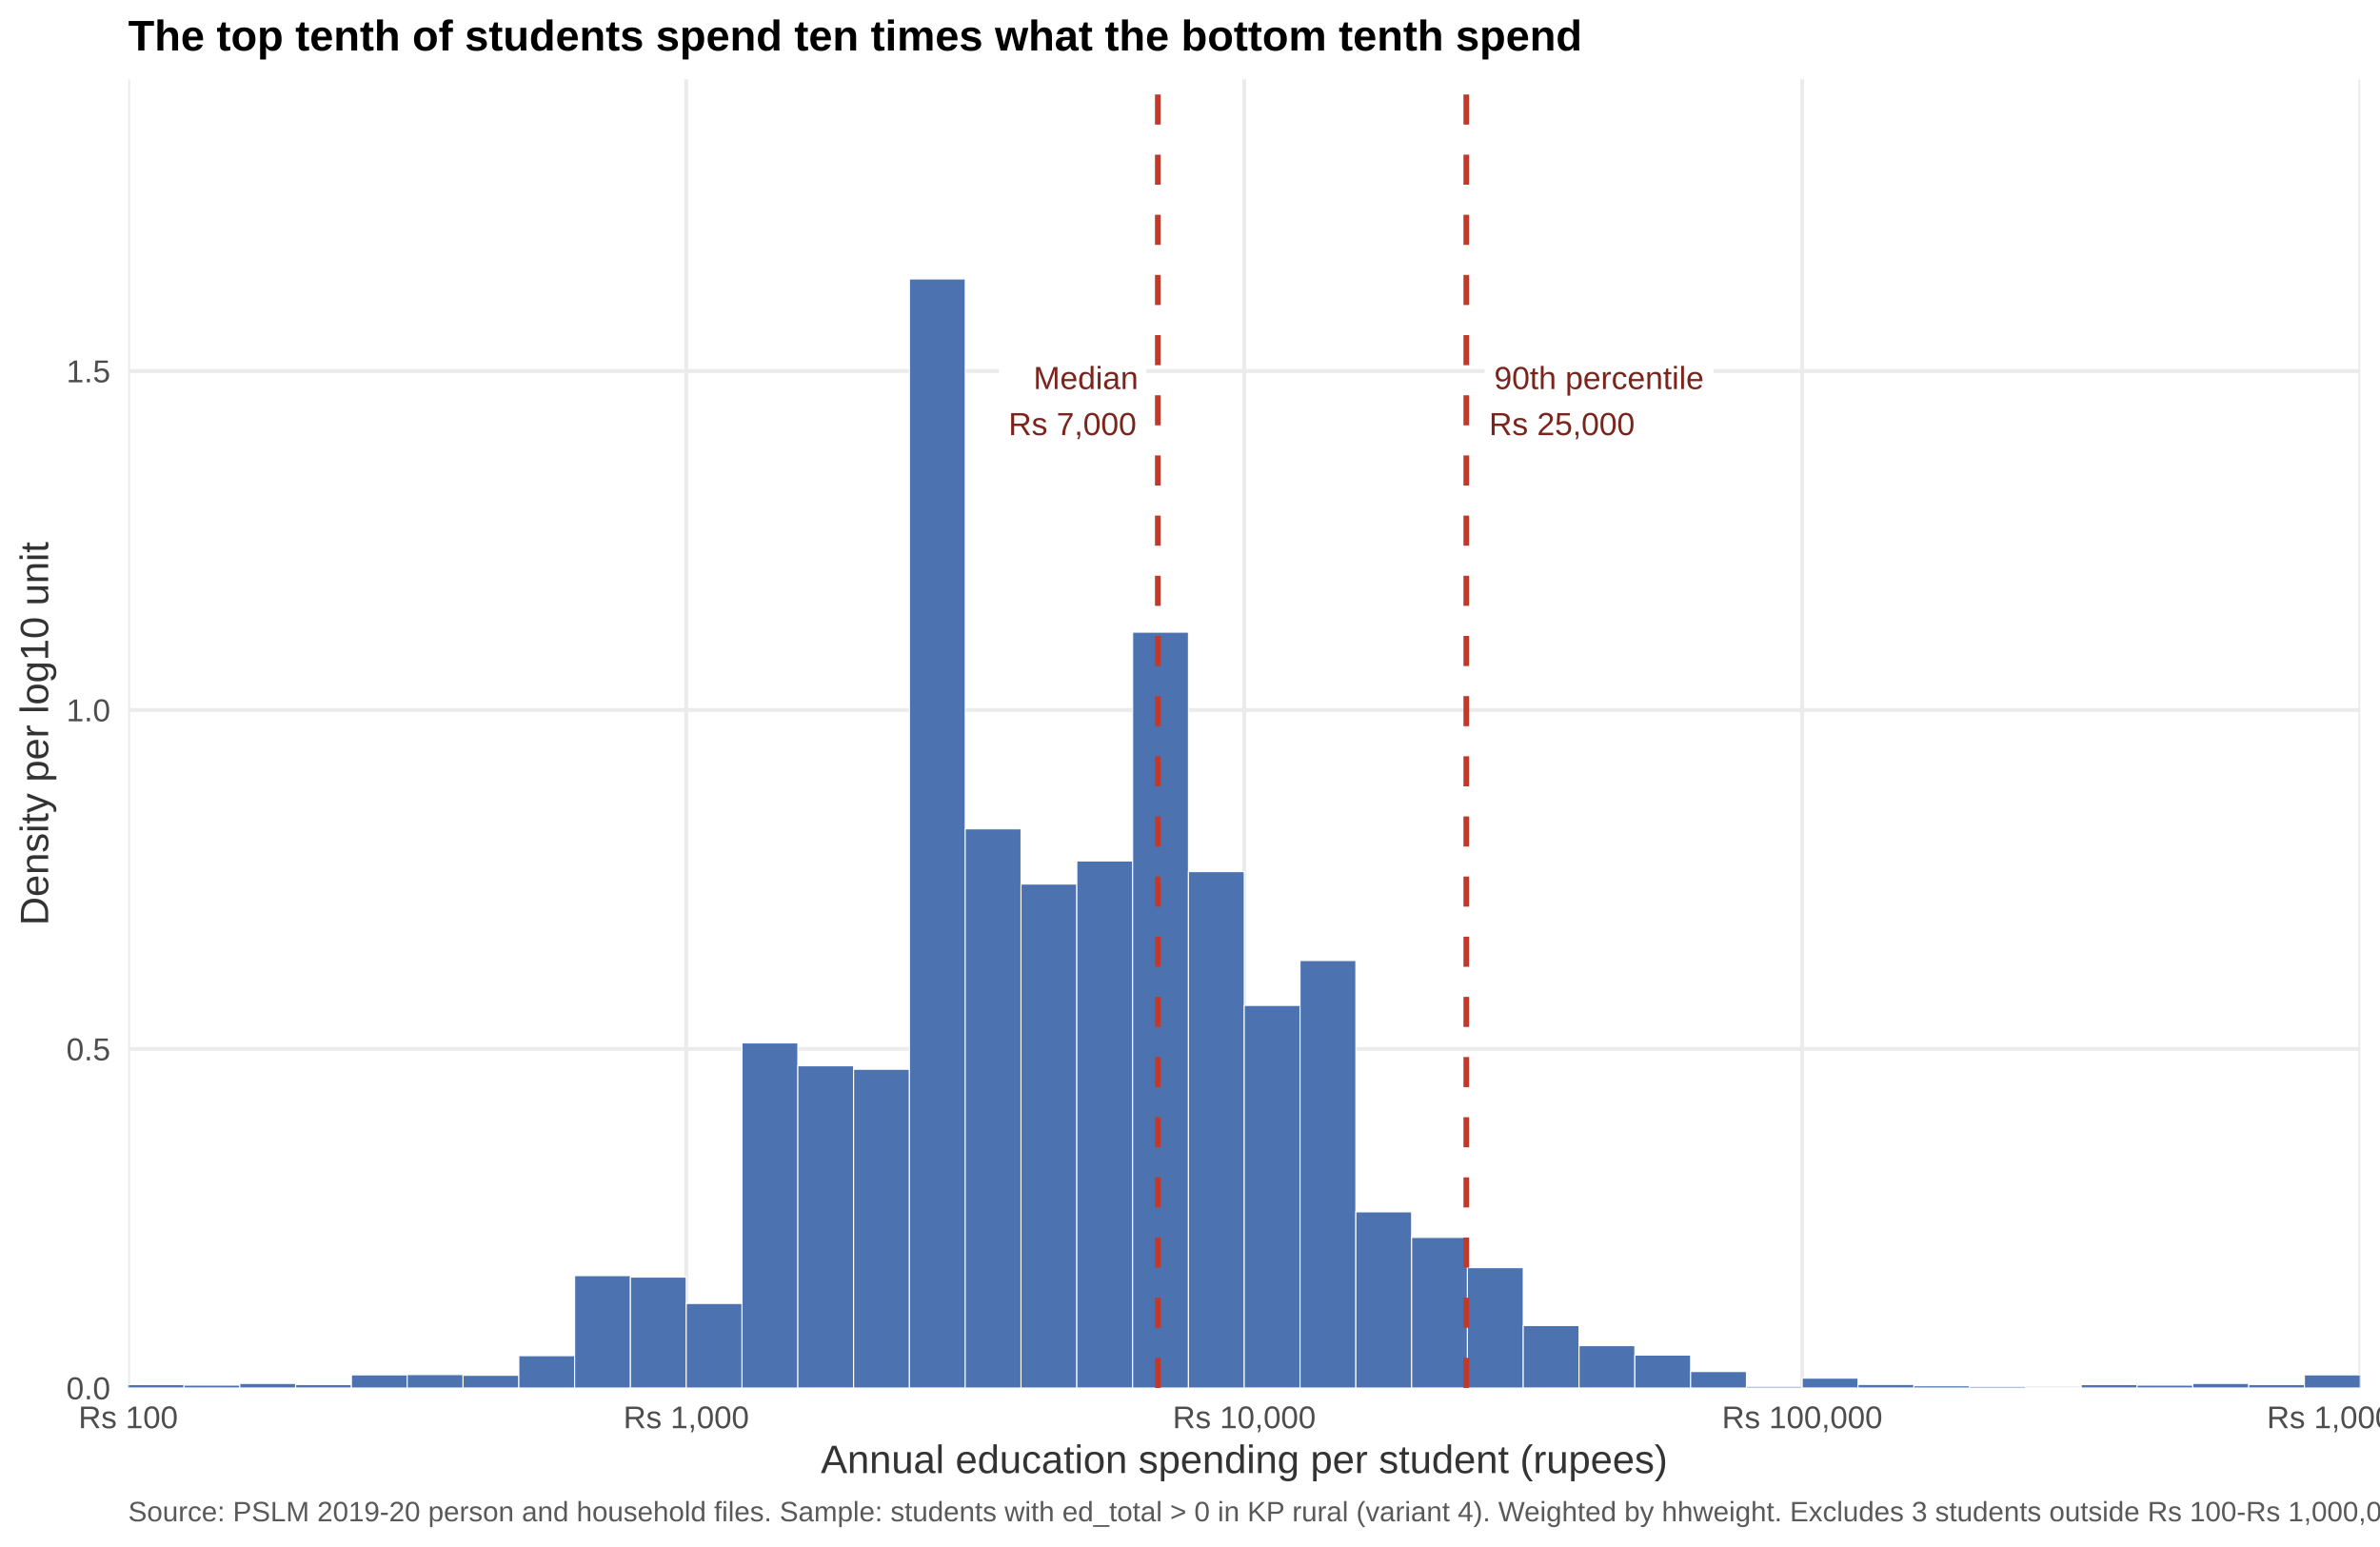
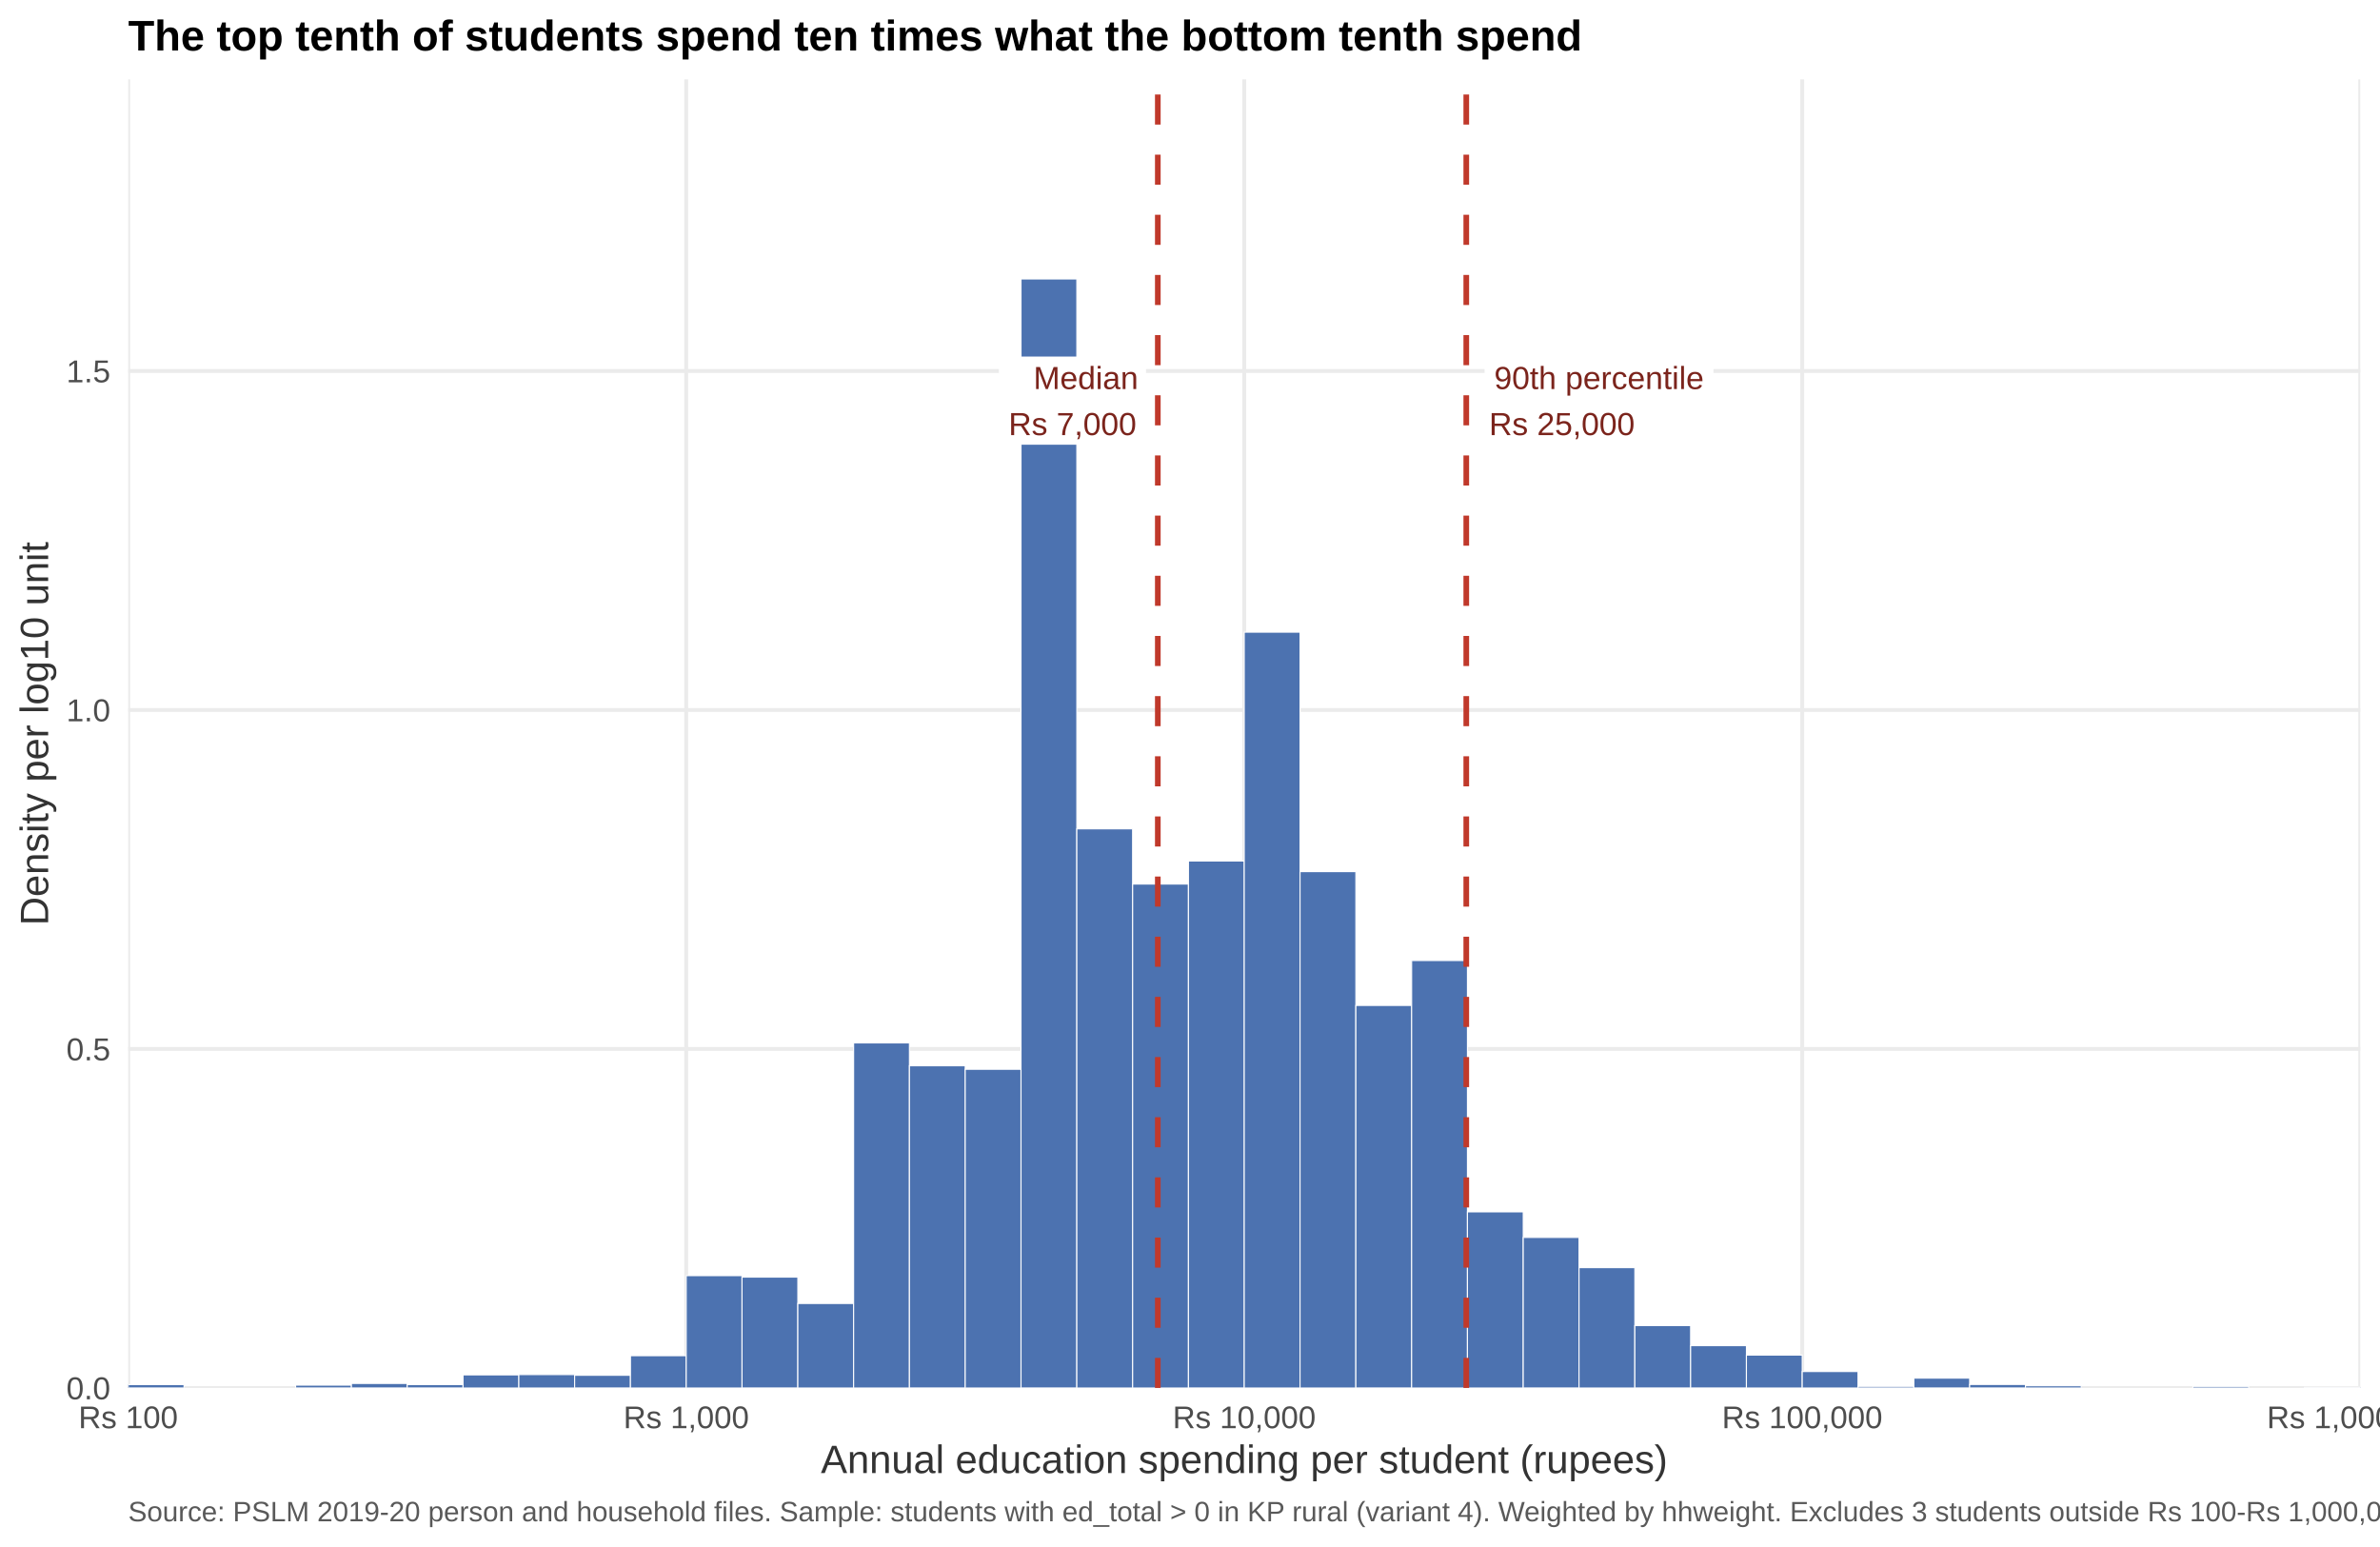
<svg xmlns="http://www.w3.org/2000/svg" width="720.00pt" height="468.00pt" viewBox="0 0 720.00 468.00">
  <g class="svglite">
    <defs>
      <style type="text/css">
    .svglite line, .svglite polyline, .svglite polygon, .svglite path, .svglite rect, .svglite circle {
      fill: none;
      stroke: #000000;
      stroke-linecap: round;
      stroke-linejoin: round;
      stroke-miterlimit: 10.00;
    }
    .svglite text {
      white-space: pre;
    }
    .svglite g.glyphgroup path {
      fill: inherit;
      stroke: none;
    }
  </style>
    </defs>
    <rect width="100%" height="100%" style="stroke: none; fill: #FFFFFF;" />
    <defs>
      <clipPath id="cpMC4wMHw3MjAuMDB8MC4wMHw0NjguMDA=">
        <rect x="0.00" y="0.00" width="720.00" height="468.00" />
      </clipPath>
    </defs>
    <g clip-path="url(#cpMC4wMHw3MjAuMDB8MC4wMHw0NjguMDA=)">
      <rect x="-0" y="-0" width="720.00" height="468.00" style="stroke-width: 1.16; stroke: none; fill: #FFFFFF;" />
    </g>
    <defs>
      <clipPath id="cpMzguNzl8NzE0LjAyfDI0LjAwfDQxOS44OA==">
        <rect x="38.79" y="24.00" width="675.23" height="395.88" />
      </clipPath>
    </defs>
    <g clip-path="url(#cpMzguNzl8NzE0LjAyfDI0LjAwfDQxOS44OA==)">
      <polyline points="38.79,419.88 714.02,419.88 " style="stroke-width: 1.16; stroke: #EBEBEB; stroke-linecap: butt;" />
      <polyline points="38.79,317.33 714.02,317.33 " style="stroke-width: 1.16; stroke: #EBEBEB; stroke-linecap: butt;" />
      <polyline points="38.79,214.78 714.02,214.78 " style="stroke-width: 1.16; stroke: #EBEBEB; stroke-linecap: butt;" />
      <polyline points="38.79,112.23 714.02,112.23 " style="stroke-width: 1.16; stroke: #EBEBEB; stroke-linecap: butt;" />
      <polyline points="38.79,419.88 38.79,24.00 " style="stroke-width: 1.16; stroke: #EBEBEB; stroke-linecap: butt;" />
      <polyline points="207.60,419.88 207.60,24.00 " style="stroke-width: 1.16; stroke: #EBEBEB; stroke-linecap: butt;" />
      <polyline points="376.41,419.88 376.41,24.00 " style="stroke-width: 1.16; stroke: #EBEBEB; stroke-linecap: butt;" />
      <polyline points="545.21,419.88 545.21,24.00 " style="stroke-width: 1.16; stroke: #EBEBEB; stroke-linecap: butt;" />
      <polyline points="714.02,419.88 714.02,24.00 " style="stroke-width: 1.16; stroke: #EBEBEB; stroke-linecap: butt;" />
      <rect x="38.79" y="418.88" width="16.88" height="1.00" style="stroke-width: 0.32; stroke: #FFFFFF; stroke-linecap: butt; stroke-linejoin: miter; fill: #4C72B0;" />
-       <rect x="55.67" y="419.04" width="16.88" height="0.84" style="stroke-width: 0.32; stroke: #FFFFFF; stroke-linecap: butt; stroke-linejoin: miter; fill: #4C72B0;" />
-       <rect x="72.55" y="418.52" width="16.88" height="1.36" style="stroke-width: 0.32; stroke: #FFFFFF; stroke-linecap: butt; stroke-linejoin: miter; fill: #4C72B0;" />
-       <rect x="89.43" y="418.86" width="16.88" height="1.02" style="stroke-width: 0.32; stroke: #FFFFFF; stroke-linecap: butt; stroke-linejoin: miter; fill: #4C72B0;" />
-       <rect x="106.31" y="415.92" width="16.88" height="3.97" style="stroke-width: 0.32; stroke: #FFFFFF; stroke-linecap: butt; stroke-linejoin: miter; fill: #4C72B0;" />
-       <rect x="123.20" y="415.84" width="16.88" height="4.05" style="stroke-width: 0.32; stroke: #FFFFFF; stroke-linecap: butt; stroke-linejoin: miter; fill: #4C72B0;" />
-       <rect x="140.08" y="416.06" width="16.88" height="3.82" style="stroke-width: 0.32; stroke: #FFFFFF; stroke-linecap: butt; stroke-linejoin: miter; fill: #4C72B0;" />
-       <rect x="156.96" y="410.13" width="16.88" height="9.76" style="stroke-width: 0.32; stroke: #FFFFFF; stroke-linecap: butt; stroke-linejoin: miter; fill: #4C72B0;" />
-       <rect x="173.84" y="385.92" width="16.88" height="33.97" style="stroke-width: 0.32; stroke: #FFFFFF; stroke-linecap: butt; stroke-linejoin: miter; fill: #4C72B0;" />
-       <rect x="190.72" y="386.36" width="16.88" height="33.52" style="stroke-width: 0.32; stroke: #FFFFFF; stroke-linecap: butt; stroke-linejoin: miter; fill: #4C72B0;" />
-       <rect x="207.60" y="394.32" width="16.88" height="25.57" style="stroke-width: 0.32; stroke: #FFFFFF; stroke-linecap: butt; stroke-linejoin: miter; fill: #4C72B0;" />
-       <rect x="224.48" y="315.50" width="16.88" height="104.39" style="stroke-width: 0.32; stroke: #FFFFFF; stroke-linecap: butt; stroke-linejoin: miter; fill: #4C72B0;" />
-       <rect x="241.36" y="322.41" width="16.88" height="97.47" style="stroke-width: 0.32; stroke: #FFFFFF; stroke-linecap: butt; stroke-linejoin: miter; fill: #4C72B0;" />
-       <rect x="258.24" y="323.48" width="16.88" height="96.41" style="stroke-width: 0.32; stroke: #FFFFFF; stroke-linecap: butt; stroke-linejoin: miter; fill: #4C72B0;" />
-       <rect x="275.12" y="84.39" width="16.88" height="335.49" style="stroke-width: 0.32; stroke: #FFFFFF; stroke-linecap: butt; stroke-linejoin: miter; fill: #4C72B0;" />
-       <rect x="292.00" y="250.75" width="16.88" height="169.14" style="stroke-width: 0.32; stroke: #FFFFFF; stroke-linecap: butt; stroke-linejoin: miter; fill: #4C72B0;" />
-       <rect x="308.88" y="267.45" width="16.88" height="152.44" style="stroke-width: 0.32; stroke: #FFFFFF; stroke-linecap: butt; stroke-linejoin: miter; fill: #4C72B0;" />
-       <rect x="325.76" y="260.48" width="16.88" height="159.40" style="stroke-width: 0.32; stroke: #FFFFFF; stroke-linecap: butt; stroke-linejoin: miter; fill: #4C72B0;" />
-       <rect x="342.65" y="191.25" width="16.88" height="228.64" style="stroke-width: 0.32; stroke: #FFFFFF; stroke-linecap: butt; stroke-linejoin: miter; fill: #4C72B0;" />
-       <rect x="359.53" y="263.68" width="16.88" height="156.21" style="stroke-width: 0.32; stroke: #FFFFFF; stroke-linecap: butt; stroke-linejoin: miter; fill: #4C72B0;" />
-       <rect x="376.41" y="304.17" width="16.88" height="115.71" style="stroke-width: 0.32; stroke: #FFFFFF; stroke-linecap: butt; stroke-linejoin: miter; fill: #4C72B0;" />
-       <rect x="393.29" y="290.58" width="16.88" height="129.31" style="stroke-width: 0.32; stroke: #FFFFFF; stroke-linecap: butt; stroke-linejoin: miter; fill: #4C72B0;" />
-       <rect x="410.17" y="366.62" width="16.88" height="53.27" style="stroke-width: 0.32; stroke: #FFFFFF; stroke-linecap: butt; stroke-linejoin: miter; fill: #4C72B0;" />
-       <rect x="427.05" y="374.35" width="16.88" height="45.53" style="stroke-width: 0.32; stroke: #FFFFFF; stroke-linecap: butt; stroke-linejoin: miter; fill: #4C72B0;" />
-       <rect x="443.93" y="383.50" width="16.88" height="36.39" style="stroke-width: 0.32; stroke: #FFFFFF; stroke-linecap: butt; stroke-linejoin: miter; fill: #4C72B0;" />
-       <rect x="460.81" y="401.01" width="16.88" height="18.87" style="stroke-width: 0.32; stroke: #FFFFFF; stroke-linecap: butt; stroke-linejoin: miter; fill: #4C72B0;" />
-       <rect x="477.69" y="407.10" width="16.88" height="12.78" style="stroke-width: 0.32; stroke: #FFFFFF; stroke-linecap: butt; stroke-linejoin: miter; fill: #4C72B0;" />
-       <rect x="494.57" y="409.96" width="16.88" height="9.93" style="stroke-width: 0.32; stroke: #FFFFFF; stroke-linecap: butt; stroke-linejoin: miter; fill: #4C72B0;" />
-       <rect x="511.45" y="414.92" width="16.88" height="4.97" style="stroke-width: 0.32; stroke: #FFFFFF; stroke-linecap: butt; stroke-linejoin: miter; fill: #4C72B0;" />
-       <rect x="528.33" y="419.40" width="16.88" height="0.48" style="stroke-width: 0.32; stroke: #FFFFFF; stroke-linecap: butt; stroke-linejoin: miter; fill: #4C72B0;" />
-       <rect x="545.21" y="416.93" width="16.88" height="2.95" style="stroke-width: 0.32; stroke: #FFFFFF; stroke-linecap: butt; stroke-linejoin: miter; fill: #4C72B0;" />
-       <rect x="562.10" y="418.82" width="16.88" height="1.06" style="stroke-width: 0.32; stroke: #FFFFFF; stroke-linecap: butt; stroke-linejoin: miter; fill: #4C72B0;" />
-       <rect x="578.98" y="419.23" width="16.88" height="0.66" style="stroke-width: 0.32; stroke: #FFFFFF; stroke-linecap: butt; stroke-linejoin: miter; fill: #4C72B0;" />
-       <rect x="595.86" y="419.41" width="16.88" height="0.48" style="stroke-width: 0.32; stroke: #FFFFFF; stroke-linecap: butt; stroke-linejoin: miter; fill: #4C72B0;" />
-       <rect x="612.74" y="419.69" width="16.88" height="0.19" style="stroke-width: 0.32; stroke: #FFFFFF; stroke-linecap: butt; stroke-linejoin: miter; fill: #4C72B0;" />
-       <rect x="629.62" y="418.88" width="16.88" height="1.00" style="stroke-width: 0.32; stroke: #FFFFFF; stroke-linecap: butt; stroke-linejoin: miter; fill: #4C72B0;" />
-       <rect x="646.50" y="419.04" width="16.88" height="0.84" style="stroke-width: 0.32; stroke: #FFFFFF; stroke-linecap: butt; stroke-linejoin: miter; fill: #4C72B0;" />
-       <rect x="663.38" y="418.52" width="16.88" height="1.36" style="stroke-width: 0.32; stroke: #FFFFFF; stroke-linecap: butt; stroke-linejoin: miter; fill: #4C72B0;" />
-       <rect x="680.26" y="418.86" width="16.88" height="1.02" style="stroke-width: 0.32; stroke: #FFFFFF; stroke-linecap: butt; stroke-linejoin: miter; fill: #4C72B0;" />
-       <rect x="697.14" y="415.92" width="16.88" height="3.97" style="stroke-width: 0.32; stroke: #FFFFFF; stroke-linecap: butt; stroke-linejoin: miter; fill: #4C72B0;" />
+       <rect x="55.67" y="419.88" width="16.88" height="0.00" style="stroke-width: 0.32; stroke: #FFFFFF; stroke-linecap: butt; stroke-linejoin: miter; fill: #4C72B0;" />
+       <rect x="72.55" y="419.88" width="16.88" height="0.00" style="stroke-width: 0.32; stroke: #FFFFFF; stroke-linecap: butt; stroke-linejoin: miter; fill: #4C72B0;" />
+       <rect x="89.43" y="419.04" width="16.88" height="0.84" style="stroke-width: 0.32; stroke: #FFFFFF; stroke-linecap: butt; stroke-linejoin: miter; fill: #4C72B0;" />
+       <rect x="106.31" y="418.52" width="16.88" height="1.36" style="stroke-width: 0.32; stroke: #FFFFFF; stroke-linecap: butt; stroke-linejoin: miter; fill: #4C72B0;" />
+       <rect x="123.20" y="418.86" width="16.88" height="1.02" style="stroke-width: 0.32; stroke: #FFFFFF; stroke-linecap: butt; stroke-linejoin: miter; fill: #4C72B0;" />
+       <rect x="140.08" y="415.92" width="16.88" height="3.97" style="stroke-width: 0.32; stroke: #FFFFFF; stroke-linecap: butt; stroke-linejoin: miter; fill: #4C72B0;" />
+       <rect x="156.96" y="415.84" width="16.88" height="4.05" style="stroke-width: 0.32; stroke: #FFFFFF; stroke-linecap: butt; stroke-linejoin: miter; fill: #4C72B0;" />
+       <rect x="173.84" y="416.06" width="16.88" height="3.82" style="stroke-width: 0.32; stroke: #FFFFFF; stroke-linecap: butt; stroke-linejoin: miter; fill: #4C72B0;" />
+       <rect x="190.72" y="410.13" width="16.88" height="9.76" style="stroke-width: 0.32; stroke: #FFFFFF; stroke-linecap: butt; stroke-linejoin: miter; fill: #4C72B0;" />
+       <rect x="207.60" y="385.92" width="16.88" height="33.97" style="stroke-width: 0.32; stroke: #FFFFFF; stroke-linecap: butt; stroke-linejoin: miter; fill: #4C72B0;" />
+       <rect x="224.48" y="386.36" width="16.88" height="33.52" style="stroke-width: 0.32; stroke: #FFFFFF; stroke-linecap: butt; stroke-linejoin: miter; fill: #4C72B0;" />
+       <rect x="241.36" y="394.32" width="16.88" height="25.57" style="stroke-width: 0.32; stroke: #FFFFFF; stroke-linecap: butt; stroke-linejoin: miter; fill: #4C72B0;" />
+       <rect x="258.24" y="315.50" width="16.88" height="104.39" style="stroke-width: 0.32; stroke: #FFFFFF; stroke-linecap: butt; stroke-linejoin: miter; fill: #4C72B0;" />
+       <rect x="275.12" y="322.41" width="16.88" height="97.47" style="stroke-width: 0.32; stroke: #FFFFFF; stroke-linecap: butt; stroke-linejoin: miter; fill: #4C72B0;" />
+       <rect x="292.00" y="323.48" width="16.88" height="96.41" style="stroke-width: 0.32; stroke: #FFFFFF; stroke-linecap: butt; stroke-linejoin: miter; fill: #4C72B0;" />
+       <rect x="308.88" y="84.39" width="16.88" height="335.49" style="stroke-width: 0.32; stroke: #FFFFFF; stroke-linecap: butt; stroke-linejoin: miter; fill: #4C72B0;" />
+       <rect x="325.76" y="250.75" width="16.88" height="169.14" style="stroke-width: 0.32; stroke: #FFFFFF; stroke-linecap: butt; stroke-linejoin: miter; fill: #4C72B0;" />
+       <rect x="342.65" y="267.45" width="16.88" height="152.44" style="stroke-width: 0.32; stroke: #FFFFFF; stroke-linecap: butt; stroke-linejoin: miter; fill: #4C72B0;" />
+       <rect x="359.53" y="260.48" width="16.88" height="159.40" style="stroke-width: 0.32; stroke: #FFFFFF; stroke-linecap: butt; stroke-linejoin: miter; fill: #4C72B0;" />
+       <rect x="376.41" y="191.25" width="16.88" height="228.64" style="stroke-width: 0.32; stroke: #FFFFFF; stroke-linecap: butt; stroke-linejoin: miter; fill: #4C72B0;" />
+       <rect x="393.29" y="263.68" width="16.88" height="156.21" style="stroke-width: 0.32; stroke: #FFFFFF; stroke-linecap: butt; stroke-linejoin: miter; fill: #4C72B0;" />
+       <rect x="410.17" y="304.17" width="16.88" height="115.71" style="stroke-width: 0.32; stroke: #FFFFFF; stroke-linecap: butt; stroke-linejoin: miter; fill: #4C72B0;" />
+       <rect x="427.05" y="290.58" width="16.88" height="129.31" style="stroke-width: 0.32; stroke: #FFFFFF; stroke-linecap: butt; stroke-linejoin: miter; fill: #4C72B0;" />
+       <rect x="443.93" y="366.62" width="16.88" height="53.27" style="stroke-width: 0.32; stroke: #FFFFFF; stroke-linecap: butt; stroke-linejoin: miter; fill: #4C72B0;" />
+       <rect x="460.81" y="374.35" width="16.88" height="45.53" style="stroke-width: 0.32; stroke: #FFFFFF; stroke-linecap: butt; stroke-linejoin: miter; fill: #4C72B0;" />
+       <rect x="477.69" y="383.50" width="16.88" height="36.39" style="stroke-width: 0.32; stroke: #FFFFFF; stroke-linecap: butt; stroke-linejoin: miter; fill: #4C72B0;" />
+       <rect x="494.57" y="401.01" width="16.88" height="18.87" style="stroke-width: 0.32; stroke: #FFFFFF; stroke-linecap: butt; stroke-linejoin: miter; fill: #4C72B0;" />
+       <rect x="511.45" y="407.10" width="16.88" height="12.78" style="stroke-width: 0.32; stroke: #FFFFFF; stroke-linecap: butt; stroke-linejoin: miter; fill: #4C72B0;" />
+       <rect x="528.33" y="409.96" width="16.88" height="9.93" style="stroke-width: 0.32; stroke: #FFFFFF; stroke-linecap: butt; stroke-linejoin: miter; fill: #4C72B0;" />
+       <rect x="545.21" y="414.92" width="16.88" height="4.97" style="stroke-width: 0.32; stroke: #FFFFFF; stroke-linecap: butt; stroke-linejoin: miter; fill: #4C72B0;" />
+       <rect x="562.10" y="419.40" width="16.88" height="0.48" style="stroke-width: 0.32; stroke: #FFFFFF; stroke-linecap: butt; stroke-linejoin: miter; fill: #4C72B0;" />
+       <rect x="578.98" y="416.93" width="16.88" height="2.95" style="stroke-width: 0.32; stroke: #FFFFFF; stroke-linecap: butt; stroke-linejoin: miter; fill: #4C72B0;" />
+       <rect x="595.86" y="418.82" width="16.88" height="1.06" style="stroke-width: 0.32; stroke: #FFFFFF; stroke-linecap: butt; stroke-linejoin: miter; fill: #4C72B0;" />
+       <rect x="612.74" y="419.23" width="16.88" height="0.66" style="stroke-width: 0.32; stroke: #FFFFFF; stroke-linecap: butt; stroke-linejoin: miter; fill: #4C72B0;" />
+       <rect x="629.62" y="419.88" width="16.88" height="0.00" style="stroke-width: 0.32; stroke: #FFFFFF; stroke-linecap: butt; stroke-linejoin: miter; fill: #4C72B0;" />
+       <rect x="646.50" y="419.88" width="16.88" height="0.00" style="stroke-width: 0.32; stroke: #FFFFFF; stroke-linecap: butt; stroke-linejoin: miter; fill: #4C72B0;" />
+       <rect x="663.38" y="419.41" width="16.88" height="0.48" style="stroke-width: 0.32; stroke: #FFFFFF; stroke-linecap: butt; stroke-linejoin: miter; fill: #4C72B0;" />
+       <rect x="680.26" y="419.88" width="16.88" height="0.00" style="stroke-width: 0.32; stroke: #FFFFFF; stroke-linecap: butt; stroke-linejoin: miter; fill: #4C72B0;" />
+       <rect x="697.14" y="419.69" width="16.88" height="0.19" style="stroke-width: 0.32; stroke: #FFFFFF; stroke-linecap: butt; stroke-linejoin: miter; fill: #4C72B0;" />
      <line x1="350.26" y1="419.88" x2="350.26" y2="24.00" style="stroke-width: 1.71; stroke: #C0392B; stroke-dasharray: 9.10,9.10; stroke-linecap: butt;" />
      <line x1="443.58" y1="419.88" x2="443.58" y2="24.00" style="stroke-width: 1.71; stroke: #C0392B; stroke-dasharray: 9.10,9.10; stroke-linecap: butt;" />
      <polygon points="303.93,134.54 344.96,134.54 344.89,134.53 345.17,134.52 345.44,134.47 345.70,134.37 345.95,134.23 346.16,134.05 346.35,133.84 346.50,133.60 346.61,133.35 346.67,133.07 346.70,132.79 346.70,132.79 346.70,109.62 346.70,109.62 346.67,109.34 346.61,109.06 346.50,108.81 346.35,108.57 346.16,108.36 345.95,108.18 345.70,108.04 345.44,107.94 345.17,107.89 344.96,107.87 303.93,107.87 304.14,107.89 303.86,107.88 303.58,107.91 303.31,107.99 303.06,108.11 302.83,108.27 302.63,108.46 302.46,108.69 302.33,108.93 302.24,109.20 302.20,109.48 302.19,109.62 302.19,132.79 302.20,132.65 302.20,132.93 302.24,133.21 302.33,133.48 302.46,133.72 302.63,133.95 302.83,134.14 303.06,134.30 303.31,134.42 303.58,134.50 303.86,134.53 " style="stroke-width: 0.00; stroke: none; fill: #FFFFFF;" />
      <text x="344.35" y="117.70" text-anchor="end" style="font-size: 9.67px;fill: #7B241C; font-family: &quot;Arial&quot;;" textLength="31.72px" lengthAdjust="spacingAndGlyphs">Median</text>
      <text x="343.80" y="131.63" text-anchor="end" style="font-size: 9.67px;fill: #7B241C; font-family: &quot;Arial&quot;;" textLength="38.70px" lengthAdjust="spacingAndGlyphs">Rs 7,000</text>
      <polygon points="450.86,134.54 516.62,134.54 516.55,134.53 516.83,134.52 517.11,134.47 517.37,134.37 517.61,134.23 517.83,134.05 518.01,133.84 518.16,133.60 518.27,133.35 518.34,133.07 518.36,132.79 518.36,132.79 518.36,109.62 518.36,109.62 518.34,109.34 518.27,109.06 518.16,108.81 518.01,108.57 517.83,108.36 517.61,108.18 517.37,108.04 517.11,107.94 516.83,107.89 516.62,107.87 450.86,107.87 451.07,107.89 450.79,107.88 450.51,107.91 450.25,107.99 449.99,108.11 449.76,108.27 449.56,108.46 449.39,108.69 449.26,108.93 449.17,109.20 449.13,109.48 449.12,109.62 449.12,132.79 449.13,132.65 449.13,132.93 449.17,133.21 449.26,133.48 449.39,133.72 449.56,133.95 449.76,134.14 449.99,134.30 450.25,134.42 450.51,134.50 450.79,134.53 " style="stroke-width: 0.00; stroke: none; fill: #FFFFFF;" />
      <text x="452.02" y="117.70" style="font-size: 9.67px;fill: #7B241C; font-family: &quot;Arial&quot;;" textLength="63.44px" lengthAdjust="spacingAndGlyphs">90th percentile</text>
      <text x="450.47" y="131.63" style="font-size: 9.67px;fill: #7B241C; font-family: &quot;Arial&quot;;" textLength="44.08px" lengthAdjust="spacingAndGlyphs">Rs 25,000</text>
    </g>
    <g clip-path="url(#cpMC4wMHw3MjAuMDB8MC4wMHw0NjguMDA=)">
      <text x="33.41" y="423.32" text-anchor="end" style="font-size: 9.60px;fill: #4D4D4D; font-family: &quot;Arial&quot;;" textLength="13.33px" lengthAdjust="spacingAndGlyphs">0.0</text>
      <text x="33.41" y="320.77" text-anchor="end" style="font-size: 9.60px;fill: #4D4D4D; font-family: &quot;Arial&quot;;" textLength="13.33px" lengthAdjust="spacingAndGlyphs">0.5</text>
      <text x="33.41" y="218.21" text-anchor="end" style="font-size: 9.60px;fill: #4D4D4D; font-family: &quot;Arial&quot;;" textLength="13.33px" lengthAdjust="spacingAndGlyphs">1.0</text>
      <text x="33.41" y="115.66" text-anchor="end" style="font-size: 9.60px;fill: #4D4D4D; font-family: &quot;Arial&quot;;" textLength="13.33px" lengthAdjust="spacingAndGlyphs">1.5</text>
      <text x="38.79" y="432.06" text-anchor="middle" style="font-size: 9.50px;fill: #4D4D4D; font-family: &quot;Arial&quot;;" textLength="30.09px" lengthAdjust="spacingAndGlyphs">Rs 100</text>
      <text x="207.60" y="432.06" text-anchor="middle" style="font-size: 9.50px;fill: #4D4D4D; font-family: &quot;Arial&quot;;" textLength="38.02px" lengthAdjust="spacingAndGlyphs">Rs 1,000</text>
      <text x="376.41" y="432.06" text-anchor="middle" style="font-size: 9.50px;fill: #4D4D4D; font-family: &quot;Arial&quot;;" textLength="43.30px" lengthAdjust="spacingAndGlyphs">Rs 10,000</text>
      <text x="545.21" y="432.06" text-anchor="middle" style="font-size: 9.50px;fill: #4D4D4D; font-family: &quot;Arial&quot;;" textLength="48.58px" lengthAdjust="spacingAndGlyphs">Rs 100,000</text>
      <text x="714.02" y="432.06" text-anchor="middle" style="font-size: 9.50px;fill: #4D4D4D; font-family: &quot;Arial&quot;;" textLength="56.50px" lengthAdjust="spacingAndGlyphs">Rs 1,000,000</text>
      <text x="376.41" y="445.64" text-anchor="middle" style="font-size: 12.00px;fill: #333333; font-family: &quot;Arial&quot;;" textLength="256.11px" lengthAdjust="spacingAndGlyphs">Annual education spending per student (rupees)</text>
      <text transform="translate(14.57,221.94) rotate(-90)" text-anchor="middle" style="font-size: 12.00px;fill: #333333; font-family: &quot;Arial&quot;;" textLength="116.05px" lengthAdjust="spacingAndGlyphs">Density per log10 unit</text>
      <text x="38.79" y="15.29" style="font-size: 13.00px; font-weight: bold; font-family: &quot;Arial&quot;;" textLength="439.77px" lengthAdjust="spacingAndGlyphs">The top tenth of students spend ten times what the bottom tenth spend</text>
      <text x="38.79" y="460.23" style="font-size: 8.50px;fill: #595959; font-family: &quot;Arial&quot;;" textLength="771.59px" lengthAdjust="spacingAndGlyphs">Source: PSLM 2019-20 person and household files. Sample: students with ed_total &gt; 0 in KP rural (variant 4). Weighted by hhweight. Excludes 3 students outside Rs 100-Rs 1,000,000; log10 bins 0.1 wide.</text>
    </g>
  </g>
</svg>
